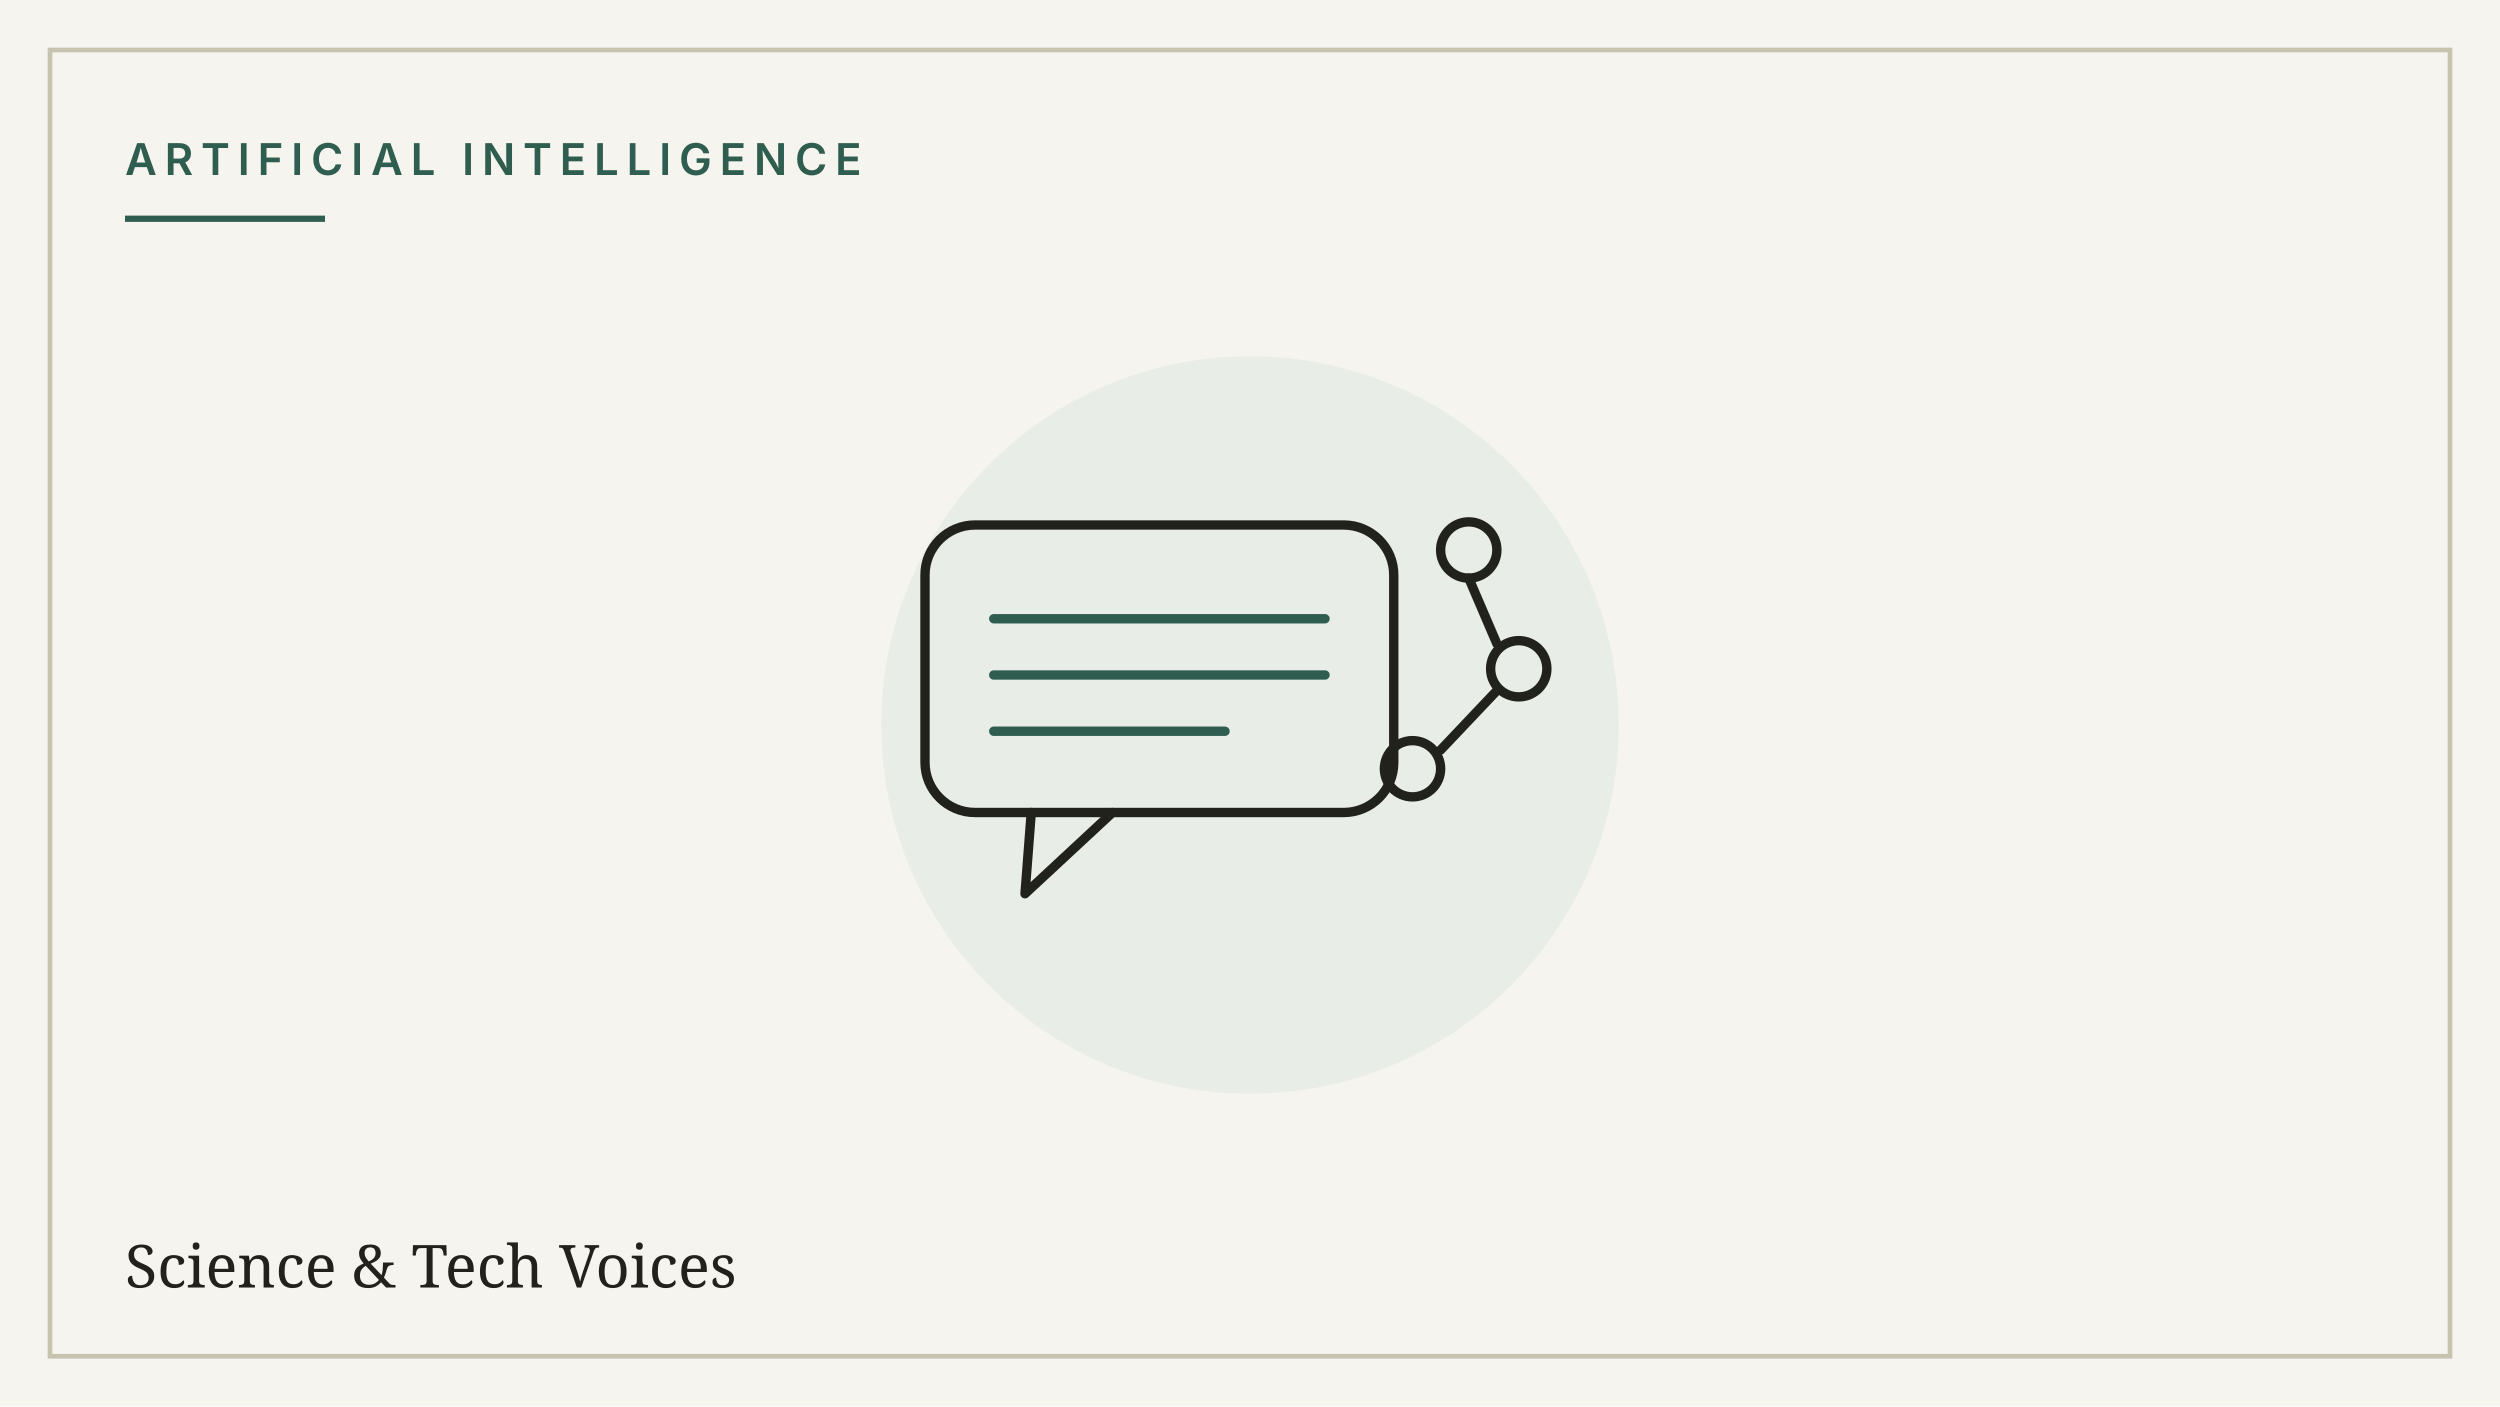
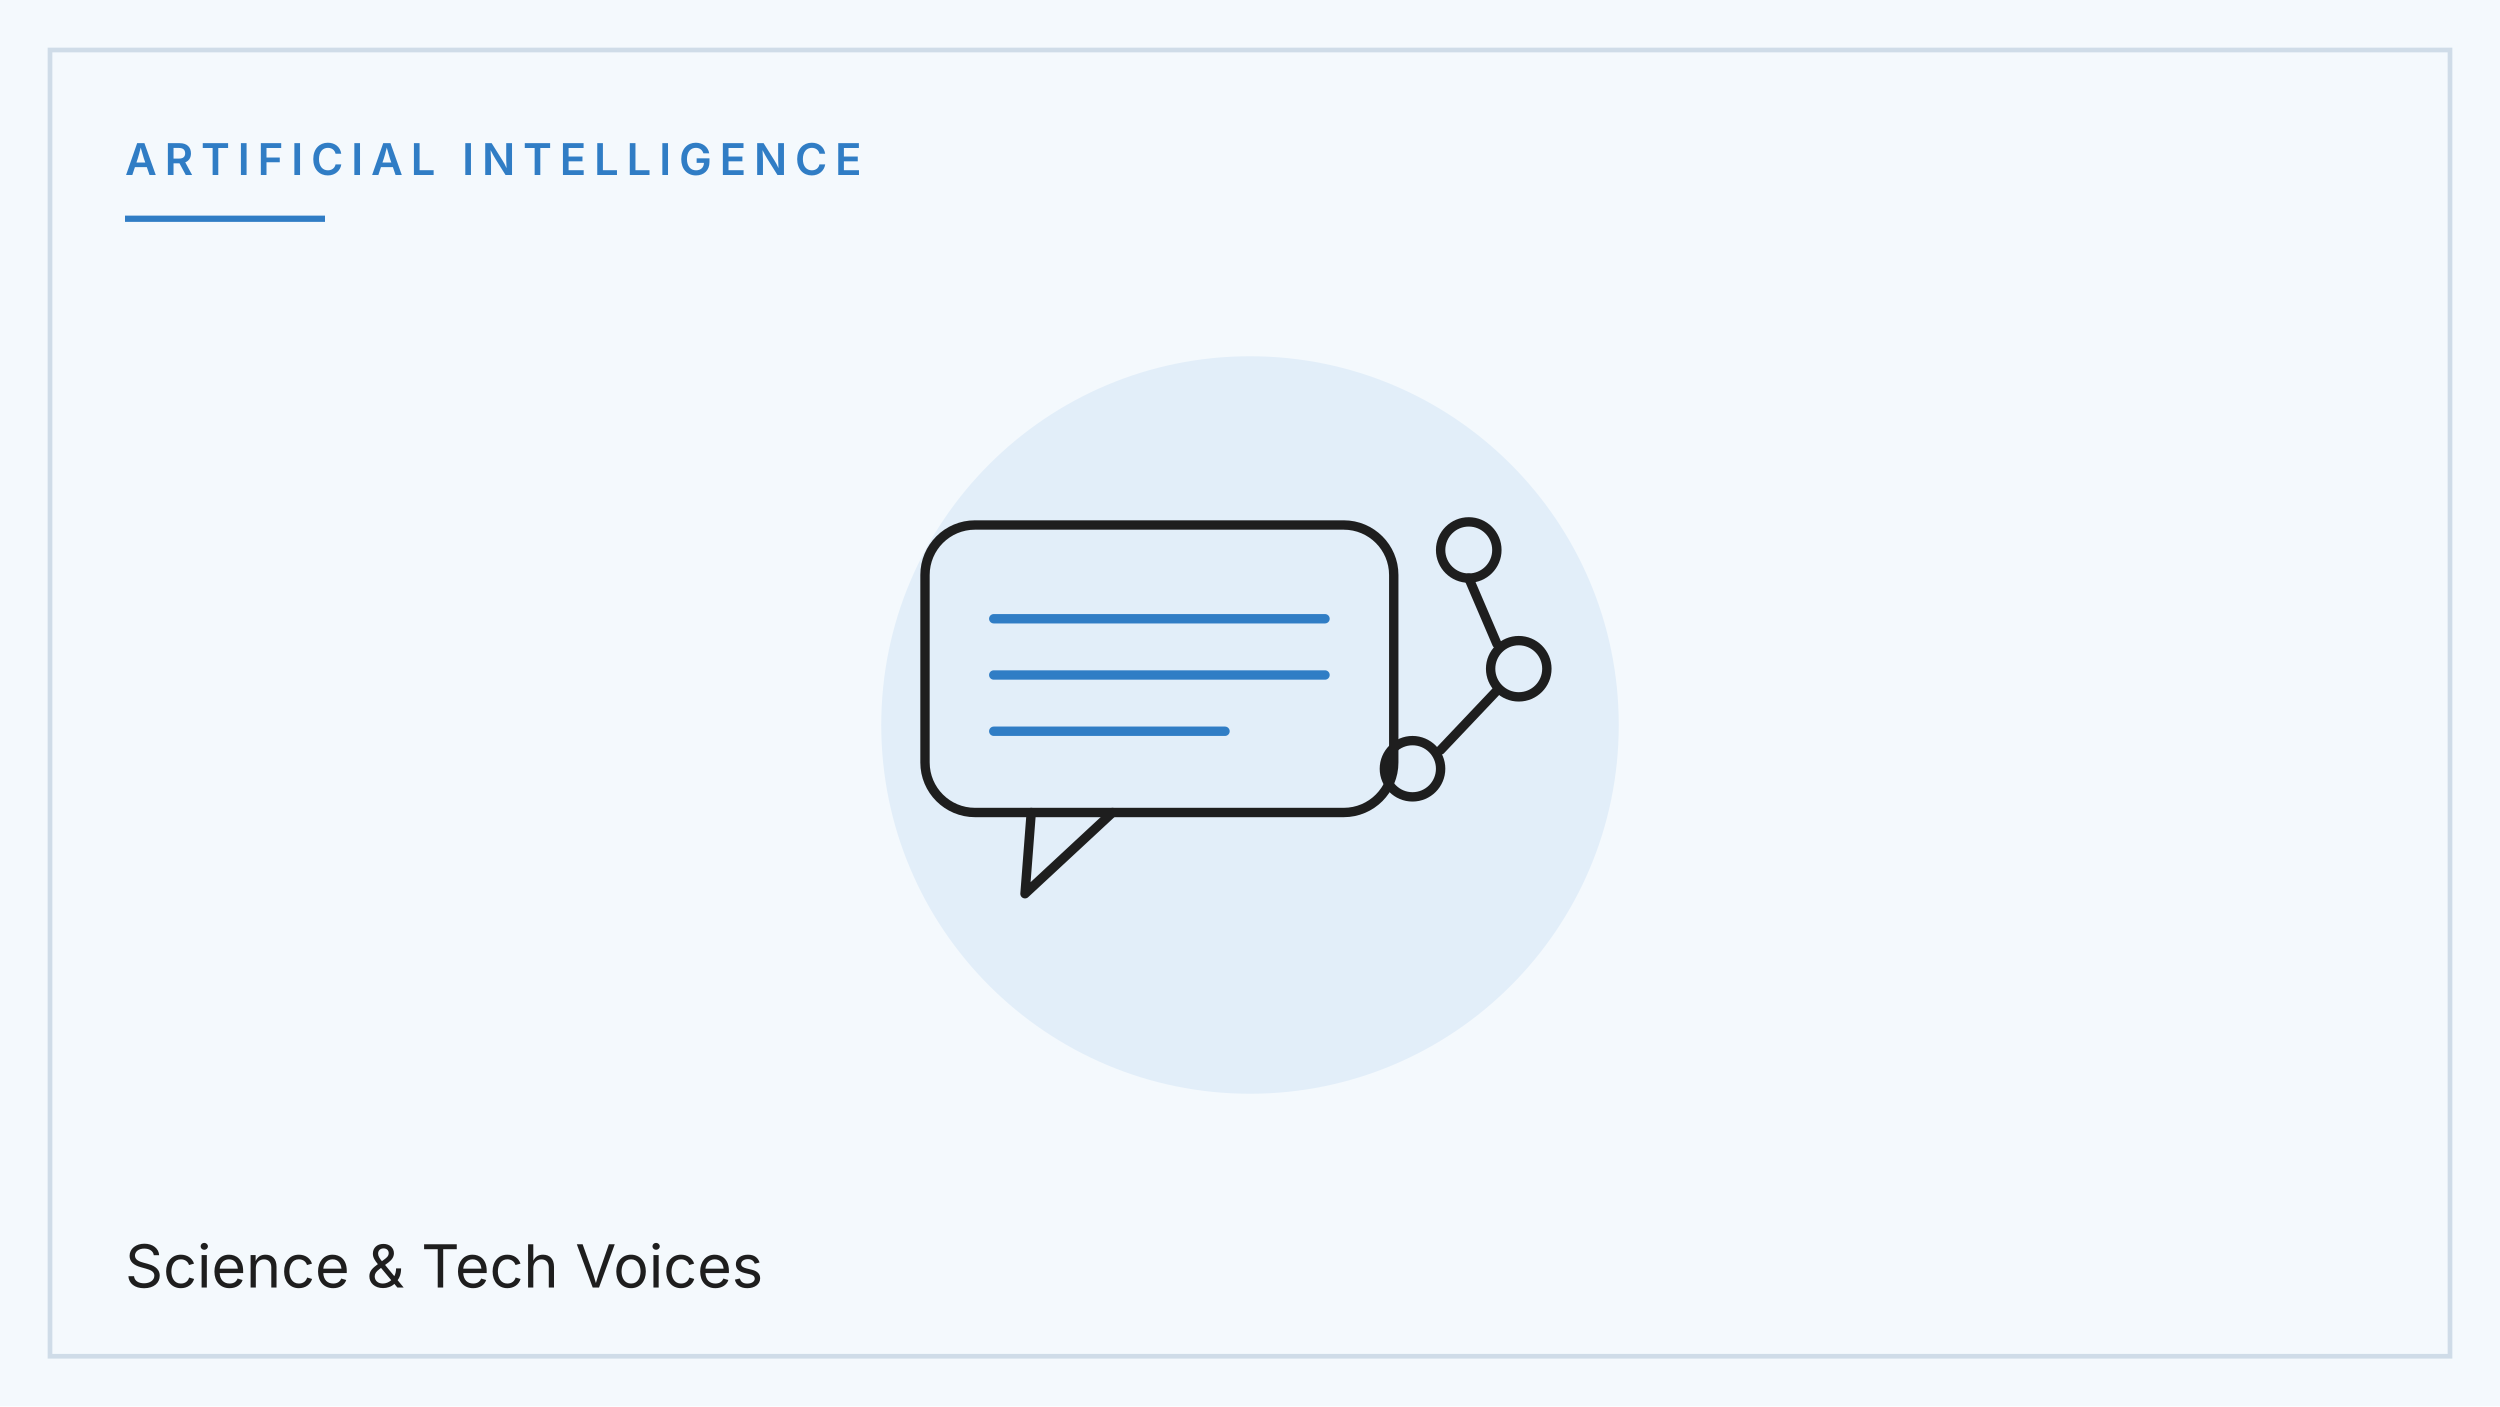
<svg xmlns="http://www.w3.org/2000/svg" viewBox="0 0 800 450" role="img" aria-label="Large Language Models: How Machines Learned Our Language">
-   <rect width="800" height="450" fill="#f6f4ee" />
-   <rect x="16" y="16" width="768" height="418" fill="none" stroke="#c8c2b1" stroke-width="1.5" />
-   <text x="40" y="56" font-family="Inter, Segoe UI, sans-serif" font-size="14" letter-spacing="2.5" font-weight="600" fill="#2f5d4f">ARTIFICIAL INTELLIGENCE</text>
-   <line x1="40" y1="70" x2="104" y2="70" stroke="#2f5d4f" stroke-width="2" />
-   <text x="40" y="412" font-family="Spectral, Georgia, serif" font-size="19" fill="#22221d">Science &amp; Tech Voices</text>
-   <circle cx="400" cy="232" r="118" fill="#e9ede7" />
-   <g stroke="#22221d" stroke-width="3" stroke-linecap="round" stroke-linejoin="round" fill="none">
+   <rect width="800" height="450" fill="#f4f9fd" />
+   <rect x="16" y="16" width="768" height="418" fill="none" stroke="#cfdce8" stroke-width="1.5" />
+   <text x="40" y="56" font-family="Inter, Segoe UI, sans-serif" font-size="14" letter-spacing="2.5" font-weight="600" fill="#307dc5">ARTIFICIAL INTELLIGENCE</text>
+   <line x1="40" y1="70" x2="104" y2="70" stroke="#307dc5" stroke-width="2" />
+   <text x="40" y="412" font-family="Inter, Segoe UI, sans-serif" font-size="19" fill="#1e1e1e">Science &amp; Tech Voices</text>
+   <circle cx="400" cy="232" r="118" fill="#e2eef9" />
+   <g stroke="#1e1e1e" stroke-width="3" stroke-linecap="round" stroke-linejoin="round" fill="none">
    <rect x="296" y="168" width="150" height="92" rx="16" />
    <path d="M330 260 l-2 26 28 -26" />
  </g>
-   <g stroke="#2f5d4f" stroke-width="3" stroke-linecap="round" stroke-linejoin="round" fill="none">
+   <g stroke="#307dc5" stroke-width="3" stroke-linecap="round" stroke-linejoin="round" fill="none">
    <line x1="318" y1="198" x2="424" y2="198" />
    <line x1="318" y1="216" x2="424" y2="216" />
    <line x1="318" y1="234" x2="392" y2="234" />
  </g>
-   <g stroke="#22221d" stroke-width="3" stroke-linecap="round" stroke-linejoin="round" fill="none">
+   <g stroke="#1e1e1e" stroke-width="3" stroke-linecap="round" stroke-linejoin="round" fill="none">
    <circle cx="470" cy="176" r="9" />
    <circle cx="486" cy="214" r="9" />
    <circle cx="452" cy="246" r="9" />
    <line x1="470" y1="185" x2="479" y2="206" />
    <line x1="479" y1="221" x2="461" y2="240" />
  </g>
</svg>
